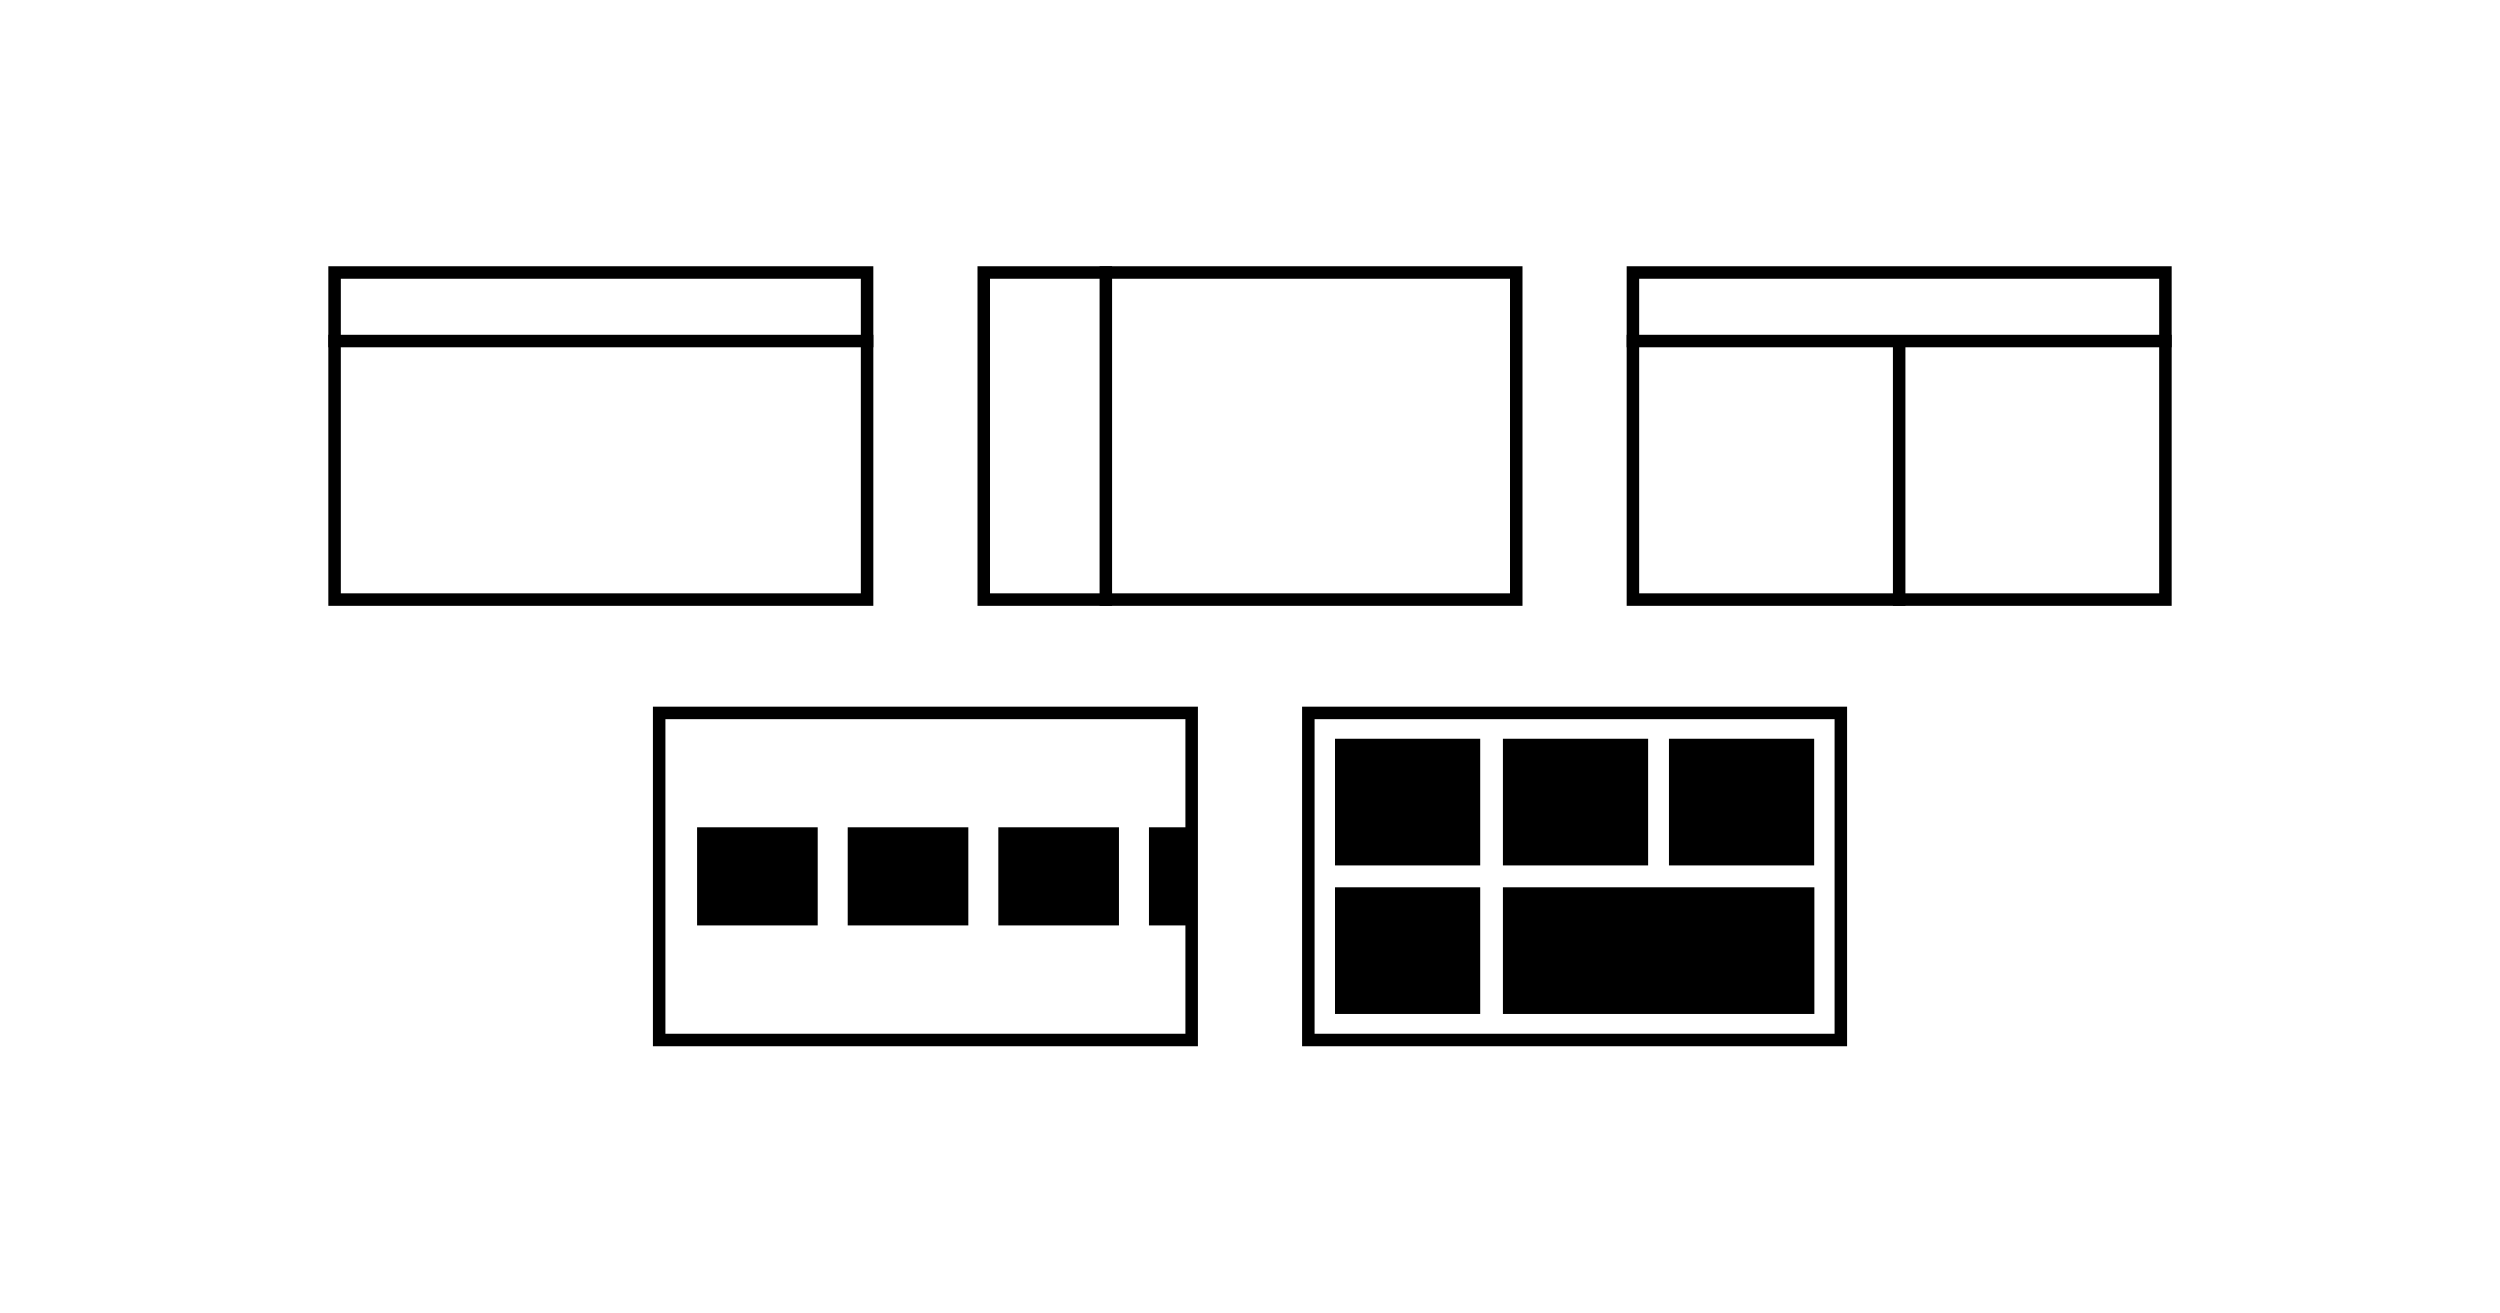
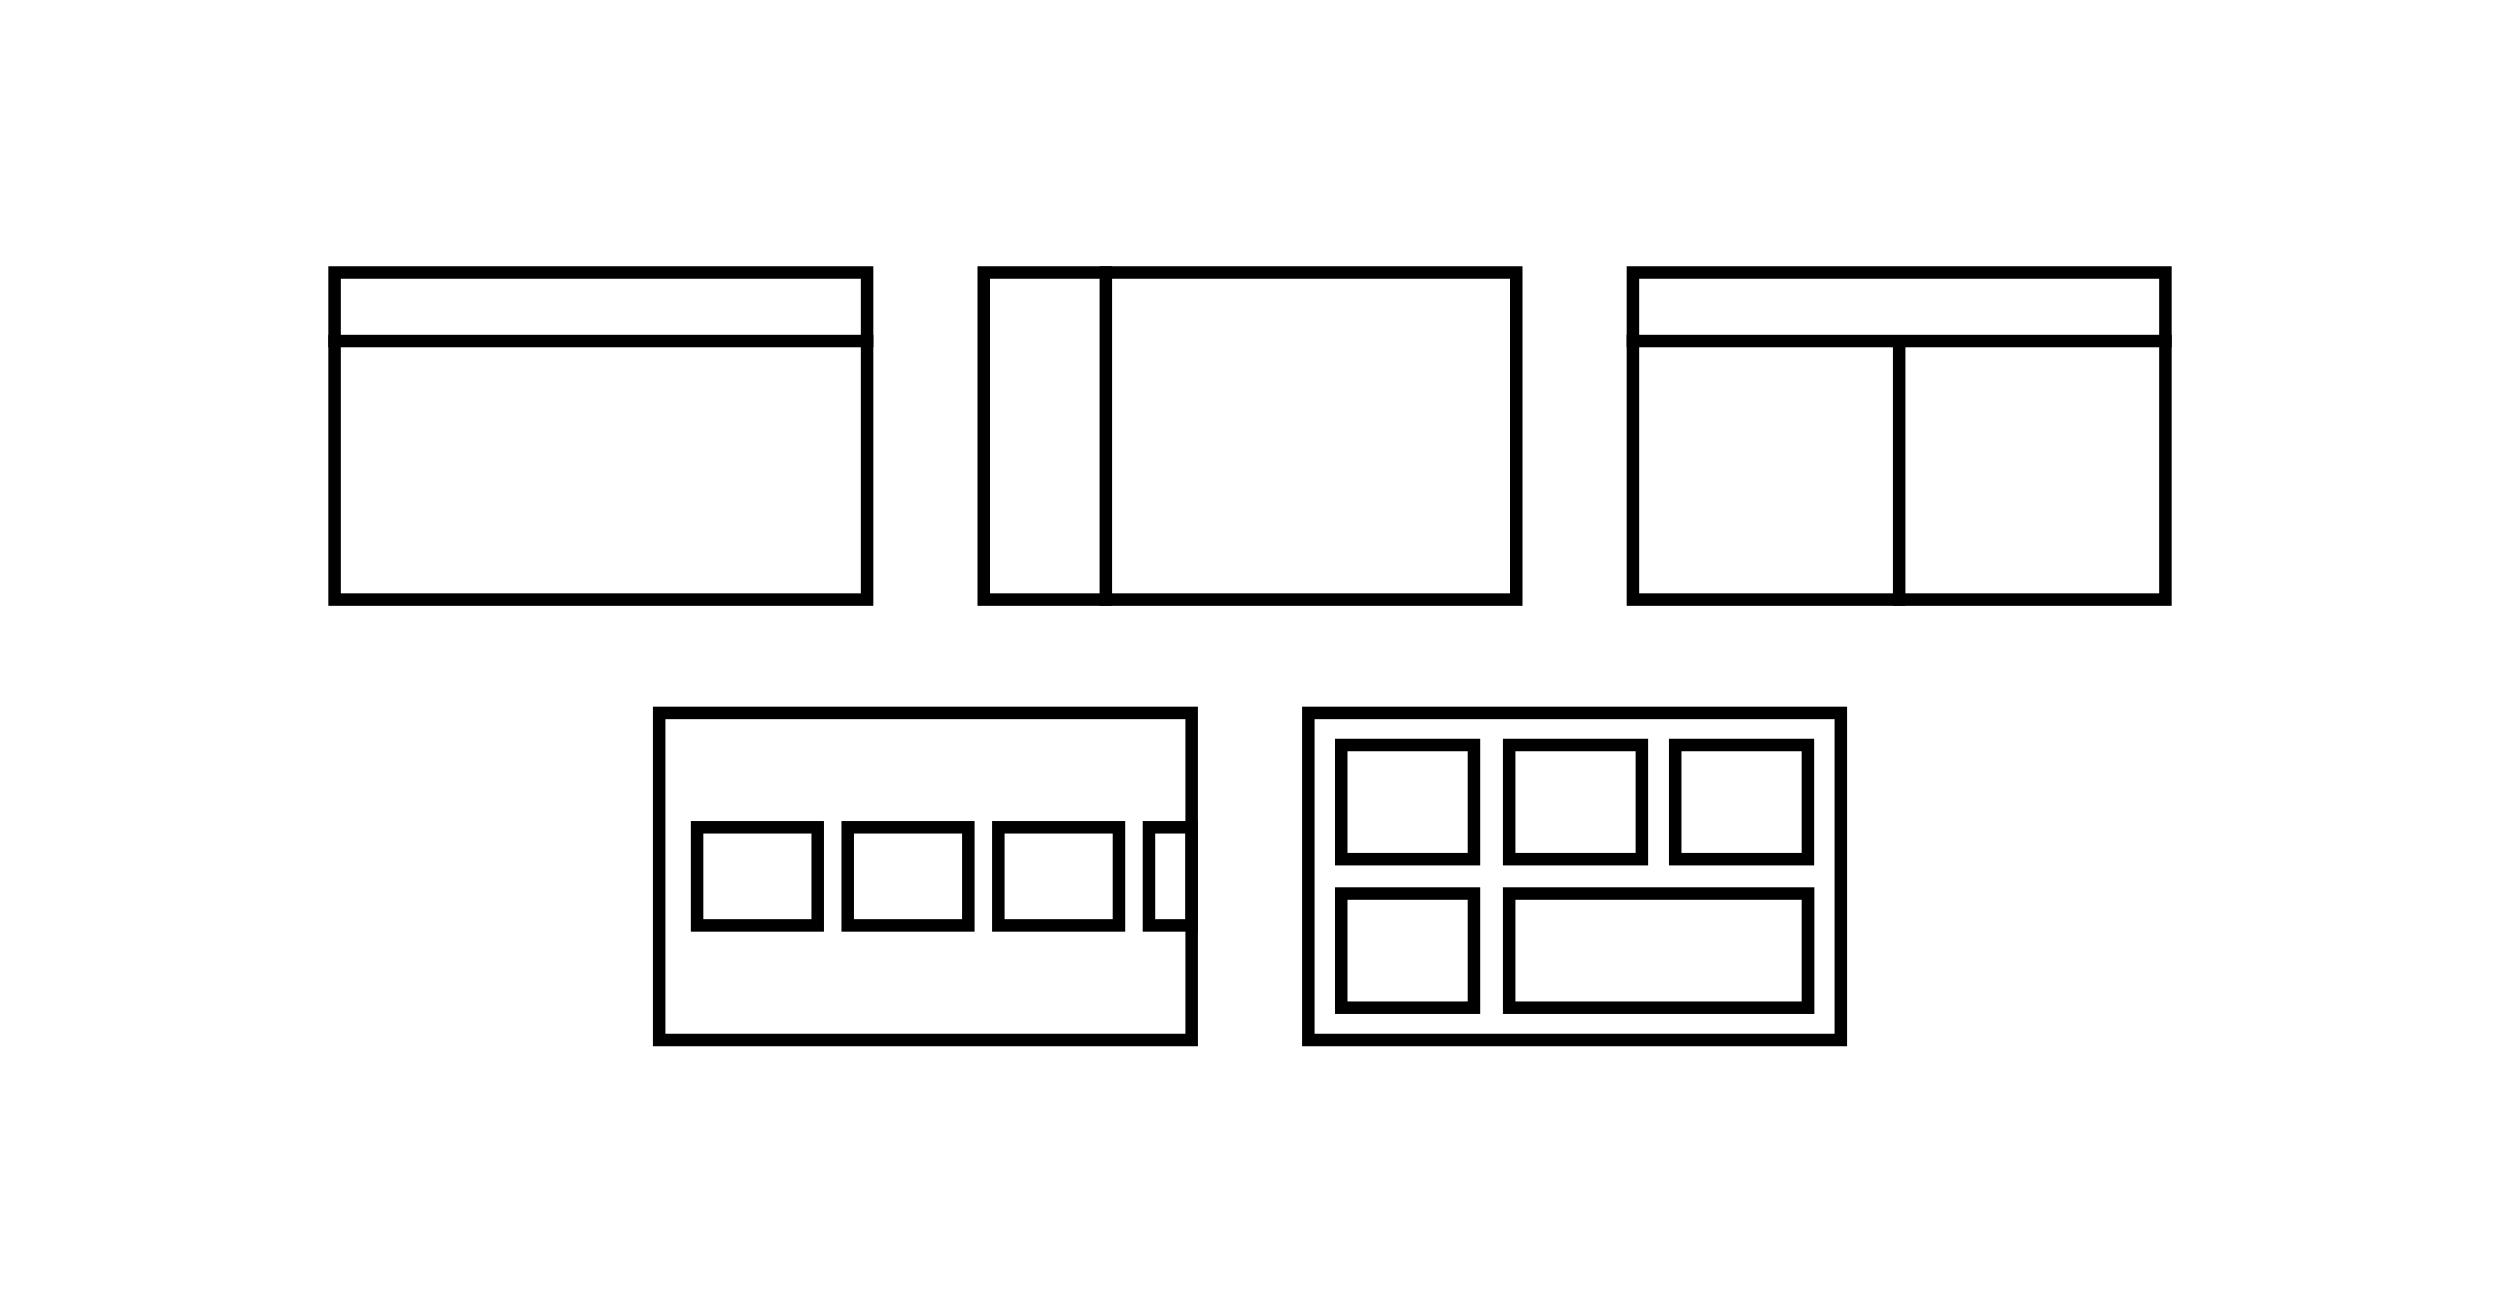
<svg xmlns="http://www.w3.org/2000/svg" version="1.1" id="Calque_1" x="0px" y="0px" viewBox="0 0 1200 630" style="enable-background:new 0 0 1200 630;" xml:space="preserve">
  <style type="text/css">
	.st0{fill:none;stroke:#000000;stroke-width:6;stroke-miterlimit:10;}
</style>
  <g>
    <g>
      <line class="st0" x1="530.8" y1="127.8" x2="530.8" y2="290.8" />
    </g>
    <g>
      <path d="M724.8,133.8v151H475.2v-151H724.8 M730.8,127.8H469.2v163h261.6L730.8,127.8L730.8,127.8z" />
    </g>
  </g>
  <g>
    <g>
      <path d="M413.2,133.8v151H163.6v-151H413.2 M419.2,127.8H157.6v163h261.6V127.8L419.2,127.8z" />
    </g>
    <line class="st0" x1="157.6" y1="163.7" x2="419.2" y2="163.7" />
  </g>
  <g>
    <g>
      <path d="M1036.4,133.8v151H786.8v-151H1036.4 M1042.4,127.8H780.8v163h261.6V127.8L1042.4,127.8z" />
    </g>
    <line class="st0" x1="780.8" y1="163.7" x2="1042.4" y2="163.7" />
    <line class="st0" x1="911.6" y1="290.8" x2="911.6" y2="163.7" />
  </g>
  <g>
    <g>
-       <g>
-         <path d="M569,345.2v151H319.4v-151H569 M575,339.2H313.4v163H575V339.2L575,339.2z" />
-       </g>
-       <g>
-         <rect x="334.6" y="397.1" width="57.9" height="47.1" />
-         <rect x="406.9" y="397.1" width="57.9" height="47.1" />
-         <rect x="479.2" y="397.1" width="57.9" height="47.1" />
-         <rect x="551.5" y="397.1" width="20.5" height="47.1" />
-       </g>
+       <path d="M569,345.2v151H319.4v-151H569 M575,339.2H313.4v163H575V339.2L575,339.2z" />
+     </g>
+     <rect x="334.6" y="397.1" class="st0" width="57.9" height="47.1" />
+     <rect x="406.9" y="397.1" class="st0" width="57.9" height="47.1" />
+     <rect x="479.2" y="397.1" class="st0" width="57.9" height="47.1" />
+     <rect x="551.5" y="397.1" class="st0" width="20.5" height="47.1" />
+     <g>
+       <path d="M880.6,345.2v151H631v-151H880.6 M886.6,339.2H625v163h261.6V339.2L886.6,339.2z" />
    </g>
    <g>
      <g>
-         <path d="M880.6,345.2v151H631v-151H880.6 M886.6,339.2H625v163h261.6V339.2L886.6,339.2z" />
+         <path d="M704.5,360.6v48.8h-57.7v-48.8H704.5 M710.5,354.6h-69.7v60.8h69.7V354.6L710.5,354.6z" />
      </g>
      <g>
-         <rect x="640.8" y="354.6" width="69.7" height="60.8" />
-         <rect x="721.4" y="354.6" width="69.7" height="60.8" />
-         <rect x="801.1" y="354.6" width="69.7" height="60.8" />
-         <rect x="640.8" y="425.9" width="69.7" height="60.8" />
-         <rect x="721.4" y="425.9" width="149.5" height="60.8" />
+         <path d="M785.1,360.6v48.8h-57.7v-48.8H785.1 M791.1,354.6h-69.7v60.8h69.7V354.6L791.1,354.6z" />
+       </g>
+       <g>
+         <path d="M864.8,360.6v48.8h-57.7v-48.8H864.8 M870.8,354.6h-69.7v60.8h69.7V354.6L870.8,354.6z" />
+       </g>
+       <g>
+         <path d="M704.5,431.9v48.8h-57.7v-48.8H704.5 M710.5,425.9h-69.7v60.8h69.7V425.9L710.5,425.9z" />
+       </g>
+       <g>
+         <path d="M864.8,431.9v48.8H727.4v-48.8H864.8 M870.8,425.9H721.4v60.8h149.5V425.9L870.8,425.9z" />
      </g>
    </g>
  </g>
</svg>
